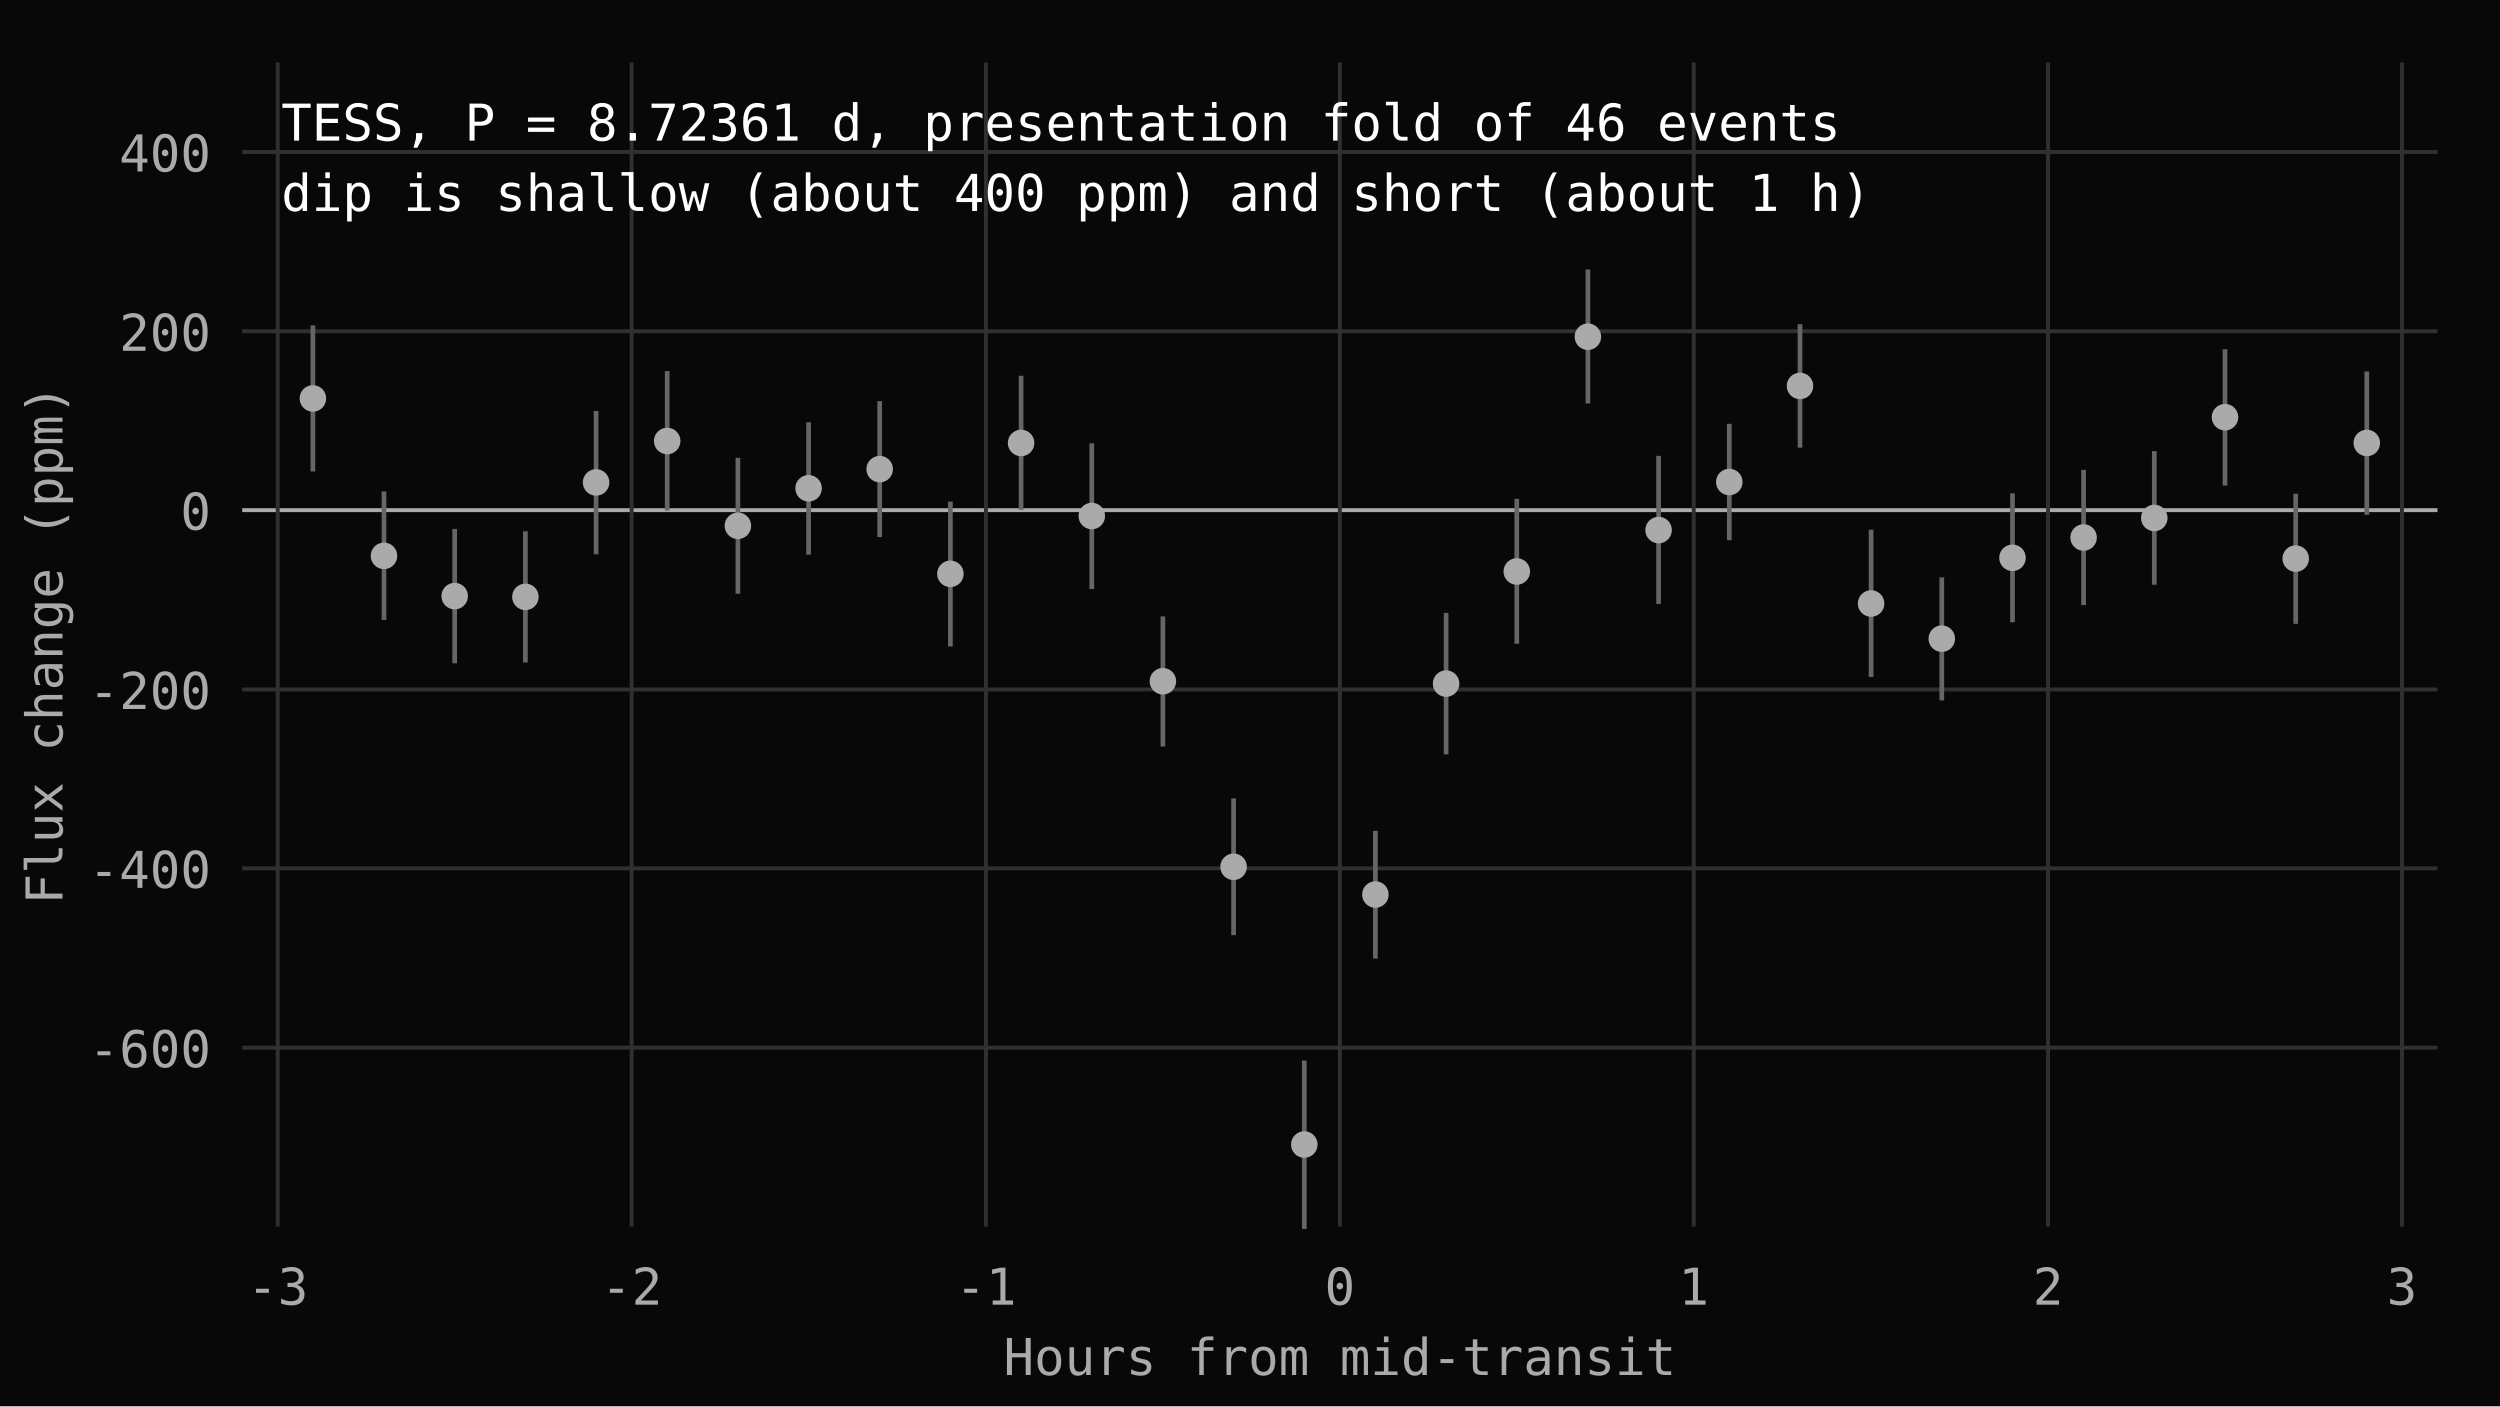
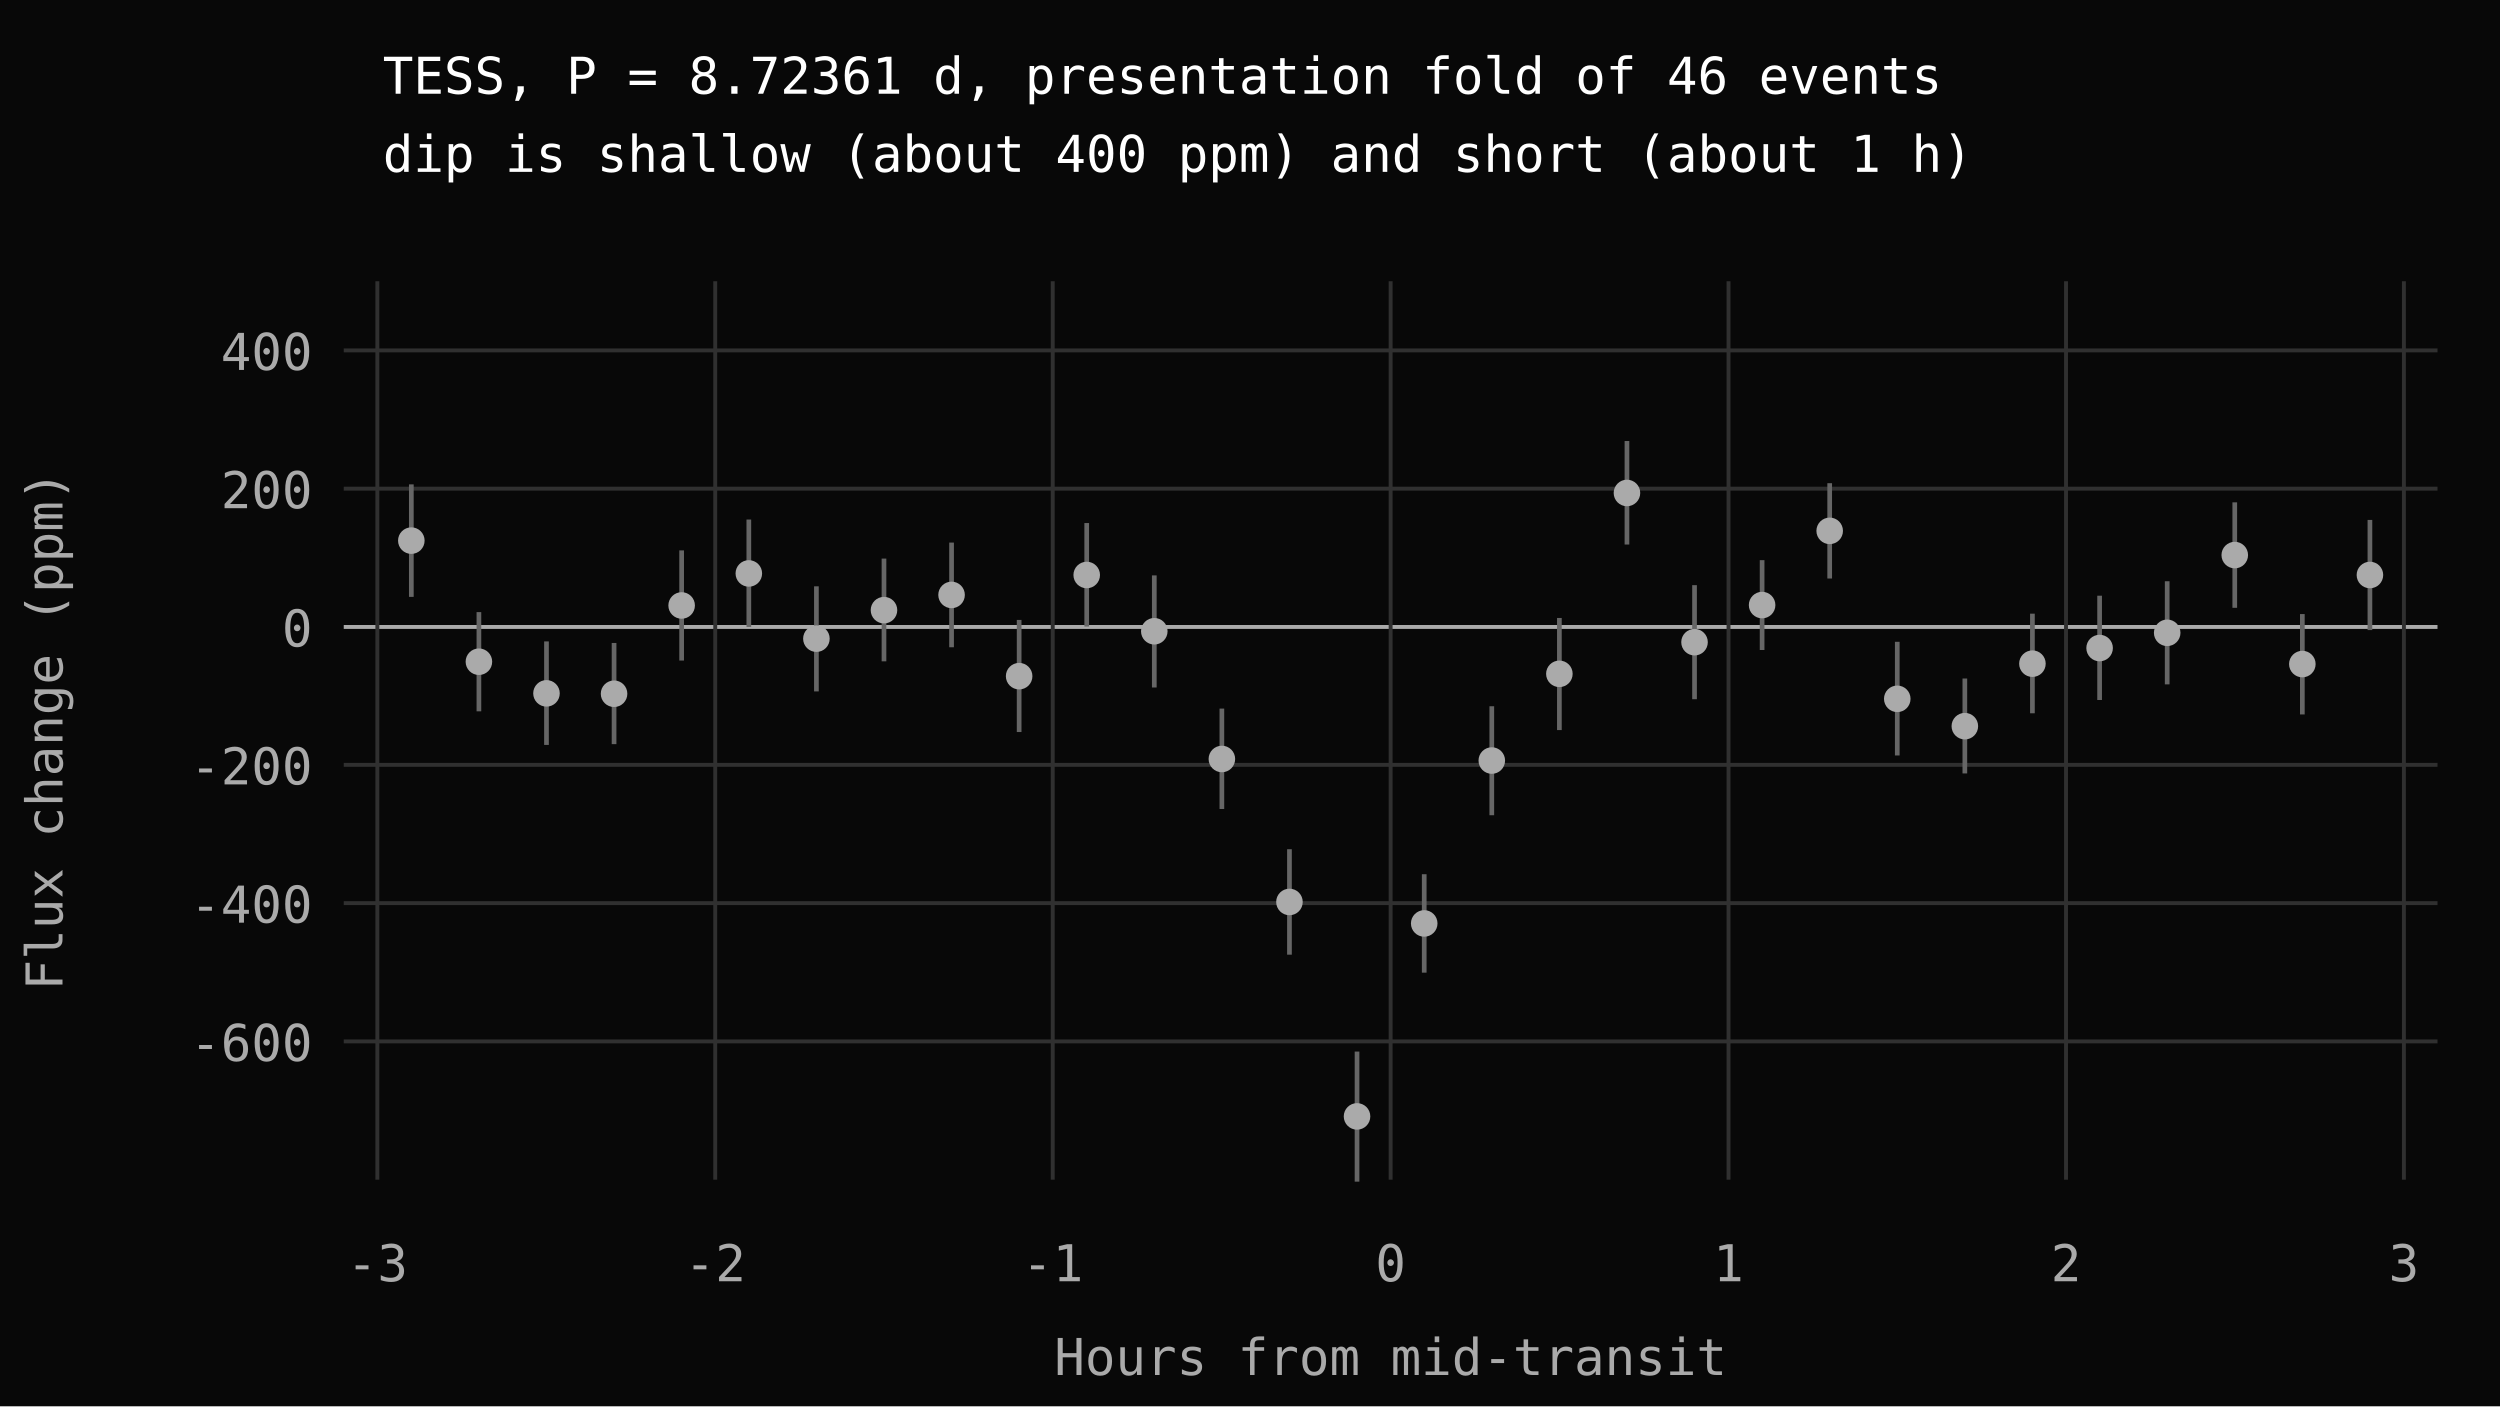
<svg xmlns="http://www.w3.org/2000/svg" viewBox="0 0 640 360" role="img" aria-labelledby="t d">
  <rect width="640" height="360" fill="#080808" rx="0" />
-   <line x1="62.0" y1="268.2" x2="624.0" y2="268.2" stroke="#303030" stroke-width="1" />
-   <text x="54.0" y="273.2" font-size="13" fill="#aaaaaa" text-anchor="end" font-weight="400" font-family="IBM Plex Mono,monospace">-600</text>
-   <line x1="62.0" y1="222.3" x2="624.0" y2="222.3" stroke="#303030" stroke-width="1" />
-   <text x="54.0" y="227.3" font-size="13" fill="#aaaaaa" text-anchor="end" font-weight="400" font-family="IBM Plex Mono,monospace">-400</text>
-   <line x1="62.0" y1="176.5" x2="624.0" y2="176.5" stroke="#303030" stroke-width="1" />
-   <text x="54.0" y="181.5" font-size="13" fill="#aaaaaa" text-anchor="end" font-weight="400" font-family="IBM Plex Mono,monospace">-200</text>
-   <line x1="62.0" y1="130.6" x2="624.0" y2="130.6" stroke="#aaaaaa" stroke-width="1" />
-   <text x="54.0" y="135.6" font-size="13" fill="#aaaaaa" text-anchor="end" font-weight="400" font-family="IBM Plex Mono,monospace">0</text>
-   <line x1="62.0" y1="84.8" x2="624.0" y2="84.8" stroke="#303030" stroke-width="1" />
-   <text x="54.0" y="89.8" font-size="13" fill="#aaaaaa" text-anchor="end" font-weight="400" font-family="IBM Plex Mono,monospace">200</text>
-   <line x1="62.0" y1="38.9" x2="624.0" y2="38.9" stroke="#303030" stroke-width="1" />
-   <text x="54.0" y="43.9" font-size="13" fill="#aaaaaa" text-anchor="end" font-weight="400" font-family="IBM Plex Mono,monospace">400</text>
-   <text x="16.0" y="165.0" font-size="13" fill="#aaaaaa" text-anchor="middle" font-weight="400" font-family="IBM Plex Mono,monospace" transform="rotate(-90 16.0 165.0)">Flux change (ppm)</text>
-   <line x1="71.1" y1="16.0" x2="71.1" y2="314.0" stroke="#303030" stroke-width="1" />
-   <text x="71.1" y="334.0" font-size="13" fill="#aaaaaa" text-anchor="middle" font-weight="400" font-family="IBM Plex Mono,monospace">-3</text>
-   <line x1="161.7" y1="16.0" x2="161.7" y2="314.0" stroke="#303030" stroke-width="1" />
-   <text x="161.7" y="334.0" font-size="13" fill="#aaaaaa" text-anchor="middle" font-weight="400" font-family="IBM Plex Mono,monospace">-2</text>
-   <line x1="252.4" y1="16.0" x2="252.4" y2="314.0" stroke="#303030" stroke-width="1" />
-   <text x="252.4" y="334.0" font-size="13" fill="#aaaaaa" text-anchor="middle" font-weight="400" font-family="IBM Plex Mono,monospace">-1</text>
-   <line x1="343.0" y1="16.0" x2="343.0" y2="314.0" stroke="#303030" stroke-width="1" />
-   <text x="343.0" y="334.0" font-size="13" fill="#aaaaaa" text-anchor="middle" font-weight="400" font-family="IBM Plex Mono,monospace">0</text>
-   <line x1="433.6" y1="16.0" x2="433.6" y2="314.0" stroke="#303030" stroke-width="1" />
-   <text x="433.6" y="334.0" font-size="13" fill="#aaaaaa" text-anchor="middle" font-weight="400" font-family="IBM Plex Mono,monospace">1</text>
-   <line x1="524.3" y1="16.0" x2="524.3" y2="314.0" stroke="#303030" stroke-width="1" />
-   <text x="524.3" y="334.0" font-size="13" fill="#aaaaaa" text-anchor="middle" font-weight="400" font-family="IBM Plex Mono,monospace">2</text>
-   <line x1="614.9" y1="16.0" x2="614.9" y2="314.0" stroke="#303030" stroke-width="1" />
-   <text x="614.9" y="334.0" font-size="13" fill="#aaaaaa" text-anchor="middle" font-weight="400" font-family="IBM Plex Mono,monospace">3</text>
-   <text x="343.0" y="352.0" font-size="13" fill="#aaaaaa" text-anchor="middle" font-weight="400" font-family="IBM Plex Mono,monospace">Hours from mid-transit</text>
-   <line x1="80.1" y1="120.7" x2="80.1" y2="83.3" stroke="#666666" stroke-width="1.2" />
-   <circle cx="80.1" cy="102.0" r="3.4" fill="#aaaaaa" stroke="none" stroke-width="1" opacity="1" />
-   <line x1="98.3" y1="158.7" x2="98.3" y2="125.8" stroke="#666666" stroke-width="1.2" />
-   <circle cx="98.3" cy="142.3" r="3.4" fill="#aaaaaa" stroke="none" stroke-width="1" opacity="1" />
-   <line x1="116.4" y1="169.8" x2="116.4" y2="135.4" stroke="#666666" stroke-width="1.2" />
-   <circle cx="116.4" cy="152.6" r="3.4" fill="#aaaaaa" stroke="none" stroke-width="1" opacity="1" />
-   <line x1="134.5" y1="169.6" x2="134.5" y2="136.0" stroke="#666666" stroke-width="1.2" />
-   <circle cx="134.5" cy="152.8" r="3.4" fill="#aaaaaa" stroke="none" stroke-width="1" opacity="1" />
-   <line x1="152.6" y1="141.9" x2="152.6" y2="105.2" stroke="#666666" stroke-width="1.2" />
-   <circle cx="152.6" cy="123.5" r="3.4" fill="#aaaaaa" stroke="none" stroke-width="1" opacity="1" />
-   <line x1="170.8" y1="130.7" x2="170.8" y2="95.0" stroke="#666666" stroke-width="1.2" />
-   <circle cx="170.8" cy="112.9" r="3.4" fill="#aaaaaa" stroke="none" stroke-width="1" opacity="1" />
-   <line x1="188.9" y1="152.0" x2="188.9" y2="117.2" stroke="#666666" stroke-width="1.2" />
-   <circle cx="188.9" cy="134.6" r="3.4" fill="#aaaaaa" stroke="none" stroke-width="1" opacity="1" />
-   <line x1="207.0" y1="142.0" x2="207.0" y2="108.1" stroke="#666666" stroke-width="1.2" />
-   <circle cx="207.0" cy="125.0" r="3.4" fill="#aaaaaa" stroke="none" stroke-width="1" opacity="1" />
-   <line x1="225.2" y1="137.5" x2="225.2" y2="102.7" stroke="#666666" stroke-width="1.2" />
-   <circle cx="225.2" cy="120.1" r="3.4" fill="#aaaaaa" stroke="none" stroke-width="1" opacity="1" />
-   <line x1="243.3" y1="165.5" x2="243.3" y2="128.4" stroke="#666666" stroke-width="1.2" />
-   <circle cx="243.3" cy="146.9" r="3.4" fill="#aaaaaa" stroke="none" stroke-width="1" opacity="1" />
-   <line x1="261.4" y1="130.5" x2="261.4" y2="96.2" stroke="#666666" stroke-width="1.2" />
-   <circle cx="261.4" cy="113.4" r="3.4" fill="#aaaaaa" stroke="none" stroke-width="1" opacity="1" />
-   <line x1="279.5" y1="150.8" x2="279.5" y2="113.5" stroke="#666666" stroke-width="1.2" />
-   <circle cx="279.5" cy="132.1" r="3.4" fill="#aaaaaa" stroke="none" stroke-width="1" opacity="1" />
-   <line x1="297.7" y1="191.1" x2="297.7" y2="157.8" stroke="#666666" stroke-width="1.2" />
-   <circle cx="297.7" cy="174.4" r="3.4" fill="#aaaaaa" stroke="none" stroke-width="1" opacity="1" />
-   <line x1="315.8" y1="239.4" x2="315.8" y2="204.4" stroke="#666666" stroke-width="1.2" />
-   <circle cx="315.8" cy="221.9" r="3.4" fill="#aaaaaa" stroke="none" stroke-width="1" opacity="1" />
-   <line x1="333.9" y1="314.6" x2="333.9" y2="271.5" stroke="#666666" stroke-width="1.2" />
-   <circle cx="333.9" cy="293.0" r="3.4" fill="#aaaaaa" stroke="none" stroke-width="1" opacity="1" />
-   <line x1="352.1" y1="245.4" x2="352.1" y2="212.7" stroke="#666666" stroke-width="1.2" />
-   <circle cx="352.1" cy="229.0" r="3.4" fill="#aaaaaa" stroke="none" stroke-width="1" opacity="1" />
-   <line x1="370.2" y1="193.1" x2="370.2" y2="156.9" stroke="#666666" stroke-width="1.2" />
-   <circle cx="370.2" cy="175.0" r="3.4" fill="#aaaaaa" stroke="none" stroke-width="1" opacity="1" />
-   <line x1="388.3" y1="164.8" x2="388.3" y2="127.7" stroke="#666666" stroke-width="1.2" />
-   <circle cx="388.3" cy="146.3" r="3.4" fill="#aaaaaa" stroke="none" stroke-width="1" opacity="1" />
-   <line x1="406.5" y1="103.3" x2="406.5" y2="69.0" stroke="#666666" stroke-width="1.2" />
-   <circle cx="406.5" cy="86.2" r="3.4" fill="#aaaaaa" stroke="none" stroke-width="1" opacity="1" />
-   <line x1="424.6" y1="154.6" x2="424.6" y2="116.7" stroke="#666666" stroke-width="1.2" />
-   <circle cx="424.6" cy="135.7" r="3.4" fill="#aaaaaa" stroke="none" stroke-width="1" opacity="1" />
-   <line x1="442.7" y1="138.3" x2="442.7" y2="108.5" stroke="#666666" stroke-width="1.2" />
-   <circle cx="442.7" cy="123.4" r="3.4" fill="#aaaaaa" stroke="none" stroke-width="1" opacity="1" />
-   <line x1="460.8" y1="114.6" x2="460.8" y2="83.0" stroke="#666666" stroke-width="1.2" />
-   <circle cx="460.8" cy="98.8" r="3.4" fill="#aaaaaa" stroke="none" stroke-width="1" opacity="1" />
-   <line x1="479.0" y1="173.3" x2="479.0" y2="135.6" stroke="#666666" stroke-width="1.2" />
-   <circle cx="479.0" cy="154.5" r="3.4" fill="#aaaaaa" stroke="none" stroke-width="1" opacity="1" />
-   <line x1="497.1" y1="179.3" x2="497.1" y2="147.8" stroke="#666666" stroke-width="1.2" />
-   <circle cx="497.1" cy="163.5" r="3.4" fill="#aaaaaa" stroke="none" stroke-width="1" opacity="1" />
-   <line x1="515.2" y1="159.3" x2="515.2" y2="126.3" stroke="#666666" stroke-width="1.2" />
-   <circle cx="515.2" cy="142.8" r="3.4" fill="#aaaaaa" stroke="none" stroke-width="1" opacity="1" />
-   <line x1="533.4" y1="154.9" x2="533.4" y2="120.3" stroke="#666666" stroke-width="1.2" />
-   <circle cx="533.4" cy="137.6" r="3.4" fill="#aaaaaa" stroke="none" stroke-width="1" opacity="1" />
-   <line x1="551.5" y1="149.7" x2="551.5" y2="115.5" stroke="#666666" stroke-width="1.2" />
-   <circle cx="551.5" cy="132.6" r="3.4" fill="#aaaaaa" stroke="none" stroke-width="1" opacity="1" />
-   <line x1="569.6" y1="124.3" x2="569.6" y2="89.4" stroke="#666666" stroke-width="1.2" />
-   <circle cx="569.6" cy="106.8" r="3.4" fill="#aaaaaa" stroke="none" stroke-width="1" opacity="1" />
-   <line x1="587.7" y1="159.7" x2="587.7" y2="126.4" stroke="#666666" stroke-width="1.2" />
-   <circle cx="587.7" cy="143.0" r="3.4" fill="#aaaaaa" stroke="none" stroke-width="1" opacity="1" />
-   <line x1="605.9" y1="131.8" x2="605.9" y2="95.1" stroke="#666666" stroke-width="1.2" />
-   <circle cx="605.9" cy="113.4" r="3.4" fill="#aaaaaa" stroke="none" stroke-width="1" opacity="1" />
-   <text x="72.0" y="36.0" font-size="13" fill="#ffffff" text-anchor="start" font-weight="400" font-family="IBM Plex Mono,monospace">TESS, P = 8.72361 d, presentation fold of 46 events</text>
-   <text x="72.0" y="54.0" font-size="13" fill="#ffffff" text-anchor="start" font-weight="400" font-family="IBM Plex Mono,monospace">dip is shallow (about 400 ppm) and short (about 1 h)</text>
-   <rect class="chart-hit" x="72.13" y="94.00" width="16.00" height="16.00" fill="transparent" data-chart-detail="[&quot;Transit bin&quot;, [[&quot;Time&quot;, &quot;-2.900 hours&quot;], [&quot;Flux&quot;, &quot;124.85 ppm&quot;], [&quot;Uncertainty&quot;, &quot;±81.47 ppm&quot;]]]" />
-   <rect class="chart-hit" x="90.26" y="134.25" width="16.00" height="16.00" fill="transparent" data-chart-detail="[&quot;Transit bin&quot;, [[&quot;Time&quot;, &quot;-2.700 hours&quot;], [&quot;Flux&quot;, &quot;-50.76 ppm&quot;], [&quot;Uncertainty&quot;, &quot;±71.76 ppm&quot;]]]" />
-   <rect class="chart-hit" x="108.39" y="144.63" width="16.00" height="16.00" fill="transparent" data-chart-detail="[&quot;Transit bin&quot;, [[&quot;Time&quot;, &quot;-2.500 hours&quot;], [&quot;Flux&quot;, &quot;-96.04 ppm&quot;], [&quot;Uncertainty&quot;, &quot;±75.07 ppm&quot;]]]" />
-   <rect class="chart-hit" x="126.52" y="144.79" width="16.00" height="16.00" fill="transparent" data-chart-detail="[&quot;Transit bin&quot;, [[&quot;Time&quot;, &quot;-2.300 hours&quot;], [&quot;Flux&quot;, &quot;-96.72 ppm&quot;], [&quot;Uncertainty&quot;, &quot;±73.29 ppm&quot;]]]" />
-   <rect class="chart-hit" x="144.65" y="115.55" width="16.00" height="16.00" fill="transparent" data-chart-detail="[&quot;Transit bin&quot;, [[&quot;Time&quot;, &quot;-2.100 hours&quot;], [&quot;Flux&quot;, &quot;30.82 ppm&quot;], [&quot;Uncertainty&quot;, &quot;±79.93 ppm&quot;]]]" />
-   <rect class="chart-hit" x="162.77" y="104.88" width="16.00" height="16.00" fill="transparent" data-chart-detail="[&quot;Transit bin&quot;, [[&quot;Time&quot;, &quot;-1.900 hours&quot;], [&quot;Flux&quot;, &quot;77.39 ppm&quot;], [&quot;Uncertainty&quot;, &quot;±77.83 ppm&quot;]]]" />
-   <rect class="chart-hit" x="180.90" y="126.60" width="16.00" height="16.00" fill="transparent" data-chart-detail="[&quot;Transit bin&quot;, [[&quot;Time&quot;, &quot;-1.700 hours&quot;], [&quot;Flux&quot;, &quot;-17.39 ppm&quot;], [&quot;Uncertainty&quot;, &quot;±75.94 ppm&quot;]]]" />
-   <rect class="chart-hit" x="199.03" y="117.04" width="16.00" height="16.00" fill="transparent" data-chart-detail="[&quot;Transit bin&quot;, [[&quot;Time&quot;, &quot;-1.500 hours&quot;], [&quot;Flux&quot;, &quot;24.32 ppm&quot;], [&quot;Uncertainty&quot;, &quot;±74.09 ppm&quot;]]]" />
-   <rect class="chart-hit" x="217.16" y="112.08" width="16.00" height="16.00" fill="transparent" data-chart-detail="[&quot;Transit bin&quot;, [[&quot;Time&quot;, &quot;-1.300 hours&quot;], [&quot;Flux&quot;, &quot;45.97 ppm&quot;], [&quot;Uncertainty&quot;, &quot;±75.83 ppm&quot;]]]" />
-   <rect class="chart-hit" x="235.29" y="138.93" width="16.00" height="16.00" fill="transparent" data-chart-detail="[&quot;Transit bin&quot;, [[&quot;Time&quot;, &quot;-1.100 hours&quot;], [&quot;Flux&quot;, &quot;-71.16 ppm&quot;], [&quot;Uncertainty&quot;, &quot;±80.84 ppm&quot;]]]" />
-   <rect class="chart-hit" x="253.42" y="105.38" width="16.00" height="16.00" fill="transparent" data-chart-detail="[&quot;Transit bin&quot;, [[&quot;Time&quot;, &quot;-0.900 hours&quot;], [&quot;Flux&quot;, &quot;75.17 ppm&quot;], [&quot;Uncertainty&quot;, &quot;±74.85 ppm&quot;]]]" />
-   <rect class="chart-hit" x="271.55" y="124.15" width="16.00" height="16.00" fill="transparent" data-chart-detail="[&quot;Transit bin&quot;, [[&quot;Time&quot;, &quot;-0.700 hours&quot;], [&quot;Flux&quot;, &quot;-6.69 ppm&quot;], [&quot;Uncertainty&quot;, &quot;±81.29 ppm&quot;]]]" />
-   <rect class="chart-hit" x="289.68" y="166.43" width="16.00" height="16.00" fill="transparent" data-chart-detail="[&quot;Transit bin&quot;, [[&quot;Time&quot;, &quot;-0.500 hours&quot;], [&quot;Flux&quot;, &quot;-191.15 ppm&quot;], [&quot;Uncertainty&quot;, &quot;±72.64 ppm&quot;]]]" />
-   <rect class="chart-hit" x="307.81" y="213.89" width="16.00" height="16.00" fill="transparent" data-chart-detail="[&quot;Transit bin&quot;, [[&quot;Time&quot;, &quot;-0.300 hours&quot;], [&quot;Flux&quot;, &quot;-398.18 ppm&quot;], [&quot;Uncertainty&quot;, &quot;±76.28 ppm&quot;]]]" />
-   <rect class="chart-hit" x="325.94" y="285.05" width="16.00" height="16.00" fill="transparent" data-chart-detail="[&quot;Transit bin&quot;, [[&quot;Time&quot;, &quot;-0.100 hours&quot;], [&quot;Flux&quot;, &quot;-708.60 ppm&quot;], [&quot;Uncertainty&quot;, &quot;±94.09 ppm&quot;]]]" />
-   <rect class="chart-hit" x="344.06" y="221.02" width="16.00" height="16.00" fill="transparent" data-chart-detail="[&quot;Transit bin&quot;, [[&quot;Time&quot;, &quot;0.100 hours&quot;], [&quot;Flux&quot;, &quot;-429.27 ppm&quot;], [&quot;Uncertainty&quot;, &quot;±71.30 ppm&quot;]]]" />
-   <rect class="chart-hit" x="362.19" y="167.00" width="16.00" height="16.00" fill="transparent" data-chart-detail="[&quot;Transit bin&quot;, [[&quot;Time&quot;, &quot;0.300 hours&quot;], [&quot;Flux&quot;, &quot;-193.61 ppm&quot;], [&quot;Uncertainty&quot;, &quot;±78.86 ppm&quot;]]]" />
-   <rect class="chart-hit" x="380.32" y="138.27" width="16.00" height="16.00" fill="transparent" data-chart-detail="[&quot;Transit bin&quot;, [[&quot;Time&quot;, &quot;0.500 hours&quot;], [&quot;Flux&quot;, &quot;-68.28 ppm&quot;], [&quot;Uncertainty&quot;, &quot;±80.98 ppm&quot;]]]" />
-   <rect class="chart-hit" x="398.45" y="78.19" width="16.00" height="16.00" fill="transparent" data-chart-detail="[&quot;Transit bin&quot;, [[&quot;Time&quot;, &quot;0.700 hours&quot;], [&quot;Flux&quot;, &quot;193.82 ppm&quot;], [&quot;Uncertainty&quot;, &quot;±74.78 ppm&quot;]]]" />
-   <rect class="chart-hit" x="416.58" y="127.66" width="16.00" height="16.00" fill="transparent" data-chart-detail="[&quot;Transit bin&quot;, [[&quot;Time&quot;, &quot;0.900 hours&quot;], [&quot;Flux&quot;, &quot;-21.99 ppm&quot;], [&quot;Uncertainty&quot;, &quot;±82.52 ppm&quot;]]]" />
-   <rect class="chart-hit" x="434.71" y="115.40" width="16.00" height="16.00" fill="transparent" data-chart-detail="[&quot;Transit bin&quot;, [[&quot;Time&quot;, &quot;1.100 hours&quot;], [&quot;Flux&quot;, &quot;31.47 ppm&quot;], [&quot;Uncertainty&quot;, &quot;±64.92 ppm&quot;]]]" />
-   <rect class="chart-hit" x="452.84" y="90.84" width="16.00" height="16.00" fill="transparent" data-chart-detail="[&quot;Transit bin&quot;, [[&quot;Time&quot;, &quot;1.300 hours&quot;], [&quot;Flux&quot;, &quot;138.62 ppm&quot;], [&quot;Uncertainty&quot;, &quot;±68.92 ppm&quot;]]]" />
-   <rect class="chart-hit" x="470.97" y="146.49" width="16.00" height="16.00" fill="transparent" data-chart-detail="[&quot;Transit bin&quot;, [[&quot;Time&quot;, &quot;1.500 hours&quot;], [&quot;Flux&quot;, &quot;-104.15 ppm&quot;], [&quot;Uncertainty&quot;, &quot;±82.21 ppm&quot;]]]" />
-   <rect class="chart-hit" x="489.10" y="155.55" width="16.00" height="16.00" fill="transparent" data-chart-detail="[&quot;Transit bin&quot;, [[&quot;Time&quot;, &quot;1.700 hours&quot;], [&quot;Flux&quot;, &quot;-143.66 ppm&quot;], [&quot;Uncertainty&quot;, &quot;±68.66 ppm&quot;]]]" />
-   <rect class="chart-hit" x="507.23" y="134.79" width="16.00" height="16.00" fill="transparent" data-chart-detail="[&quot;Transit bin&quot;, [[&quot;Time&quot;, &quot;1.900 hours&quot;], [&quot;Flux&quot;, &quot;-53.12 ppm&quot;], [&quot;Uncertainty&quot;, &quot;±71.86 ppm&quot;]]]" />
-   <rect class="chart-hit" x="525.35" y="129.60" width="16.00" height="16.00" fill="transparent" data-chart-detail="[&quot;Transit bin&quot;, [[&quot;Time&quot;, &quot;2.100 hours&quot;], [&quot;Flux&quot;, &quot;-30.48 ppm&quot;], [&quot;Uncertainty&quot;, &quot;±75.55 ppm&quot;]]]" />
-   <rect class="chart-hit" x="543.48" y="124.59" width="16.00" height="16.00" fill="transparent" data-chart-detail="[&quot;Transit bin&quot;, [[&quot;Time&quot;, &quot;2.300 hours&quot;], [&quot;Flux&quot;, &quot;-8.62 ppm&quot;], [&quot;Uncertainty&quot;, &quot;±74.74 ppm&quot;]]]" />
-   <rect class="chart-hit" x="561.61" y="98.81" width="16.00" height="16.00" fill="transparent" data-chart-detail="[&quot;Transit bin&quot;, [[&quot;Time&quot;, &quot;2.500 hours&quot;], [&quot;Flux&quot;, &quot;103.84 ppm&quot;], [&quot;Uncertainty&quot;, &quot;±76.08 ppm&quot;]]]" />
-   <rect class="chart-hit" x="579.74" y="135.01" width="16.00" height="16.00" fill="transparent" data-chart-detail="[&quot;Transit bin&quot;, [[&quot;Time&quot;, &quot;2.700 hours&quot;], [&quot;Flux&quot;, &quot;-54.08 ppm&quot;], [&quot;Uncertainty&quot;, &quot;±72.61 ppm&quot;]]]" />
-   <rect class="chart-hit" x="597.87" y="105.45" width="16.00" height="16.00" fill="transparent" data-chart-detail="[&quot;Transit bin&quot;, [[&quot;Time&quot;, &quot;2.900 hours&quot;], [&quot;Flux&quot;, &quot;74.89 ppm&quot;], [&quot;Uncertainty&quot;, &quot;±79.86 ppm&quot;]]]" />
+   <line x1="88.0" y1="266.6" x2="624.0" y2="266.6" stroke="#303030" stroke-width="1" />
+   <text x="80.0" y="271.6" font-size="13" fill="#aaaaaa" text-anchor="end" font-weight="400" font-family="IBM Plex Mono,monospace">-600</text>
+   <line x1="88.0" y1="231.2" x2="624.0" y2="231.2" stroke="#303030" stroke-width="1" />
+   <text x="80.0" y="236.2" font-size="13" fill="#aaaaaa" text-anchor="end" font-weight="400" font-family="IBM Plex Mono,monospace">-400</text>
+   <line x1="88.0" y1="195.8" x2="624.0" y2="195.8" stroke="#303030" stroke-width="1" />
+   <text x="80.0" y="200.8" font-size="13" fill="#aaaaaa" text-anchor="end" font-weight="400" font-family="IBM Plex Mono,monospace">-200</text>
+   <line x1="88.0" y1="160.5" x2="624.0" y2="160.5" stroke="#aaaaaa" stroke-width="1" />
+   <text x="80.0" y="165.5" font-size="13" fill="#aaaaaa" text-anchor="end" font-weight="400" font-family="IBM Plex Mono,monospace">0</text>
+   <line x1="88.0" y1="125.1" x2="624.0" y2="125.1" stroke="#303030" stroke-width="1" />
+   <text x="80.0" y="130.1" font-size="13" fill="#aaaaaa" text-anchor="end" font-weight="400" font-family="IBM Plex Mono,monospace">200</text>
+   <line x1="88.0" y1="89.7" x2="624.0" y2="89.7" stroke="#303030" stroke-width="1" />
+   <text x="80.0" y="94.7" font-size="13" fill="#aaaaaa" text-anchor="end" font-weight="400" font-family="IBM Plex Mono,monospace">400</text>
+   <text x="16.0" y="187.0" font-size="13" fill="#aaaaaa" text-anchor="middle" font-weight="400" font-family="IBM Plex Mono,monospace" transform="rotate(-90 16.0 187.0)">Flux change (ppm)</text>
+   <line x1="96.6" y1="72.0" x2="96.6" y2="302.0" stroke="#303030" stroke-width="1" />
+   <text x="96.6" y="328.0" font-size="13" fill="#aaaaaa" text-anchor="middle" font-weight="400" font-family="IBM Plex Mono,monospace">-3</text>
+   <line x1="183.1" y1="72.0" x2="183.1" y2="302.0" stroke="#303030" stroke-width="1" />
+   <text x="183.1" y="328.0" font-size="13" fill="#aaaaaa" text-anchor="middle" font-weight="400" font-family="IBM Plex Mono,monospace">-2</text>
+   <line x1="269.5" y1="72.0" x2="269.5" y2="302.0" stroke="#303030" stroke-width="1" />
+   <text x="269.5" y="328.0" font-size="13" fill="#aaaaaa" text-anchor="middle" font-weight="400" font-family="IBM Plex Mono,monospace">-1</text>
+   <line x1="356.0" y1="72.0" x2="356.0" y2="302.0" stroke="#303030" stroke-width="1" />
+   <text x="356.0" y="328.0" font-size="13" fill="#aaaaaa" text-anchor="middle" font-weight="400" font-family="IBM Plex Mono,monospace">0</text>
+   <line x1="442.5" y1="72.0" x2="442.5" y2="302.0" stroke="#303030" stroke-width="1" />
+   <text x="442.5" y="328.0" font-size="13" fill="#aaaaaa" text-anchor="middle" font-weight="400" font-family="IBM Plex Mono,monospace">1</text>
+   <line x1="528.9" y1="72.0" x2="528.9" y2="302.0" stroke="#303030" stroke-width="1" />
+   <text x="528.9" y="328.0" font-size="13" fill="#aaaaaa" text-anchor="middle" font-weight="400" font-family="IBM Plex Mono,monospace">2</text>
+   <line x1="615.4" y1="72.0" x2="615.4" y2="302.0" stroke="#303030" stroke-width="1" />
+   <text x="615.4" y="328.0" font-size="13" fill="#aaaaaa" text-anchor="middle" font-weight="400" font-family="IBM Plex Mono,monospace">3</text>
+   <text x="356.0" y="352.0" font-size="13" fill="#aaaaaa" text-anchor="middle" font-weight="400" font-family="IBM Plex Mono,monospace">Hours from mid-transit</text>
+   <line x1="105.3" y1="152.8" x2="105.3" y2="124.0" stroke="#666666" stroke-width="1.2" />
+   <circle cx="105.3" cy="138.4" r="3.4" fill="#aaaaaa" stroke="none" stroke-width="1" opacity="1" />
+   <line x1="122.6" y1="182.1" x2="122.6" y2="156.7" stroke="#666666" stroke-width="1.2" />
+   <circle cx="122.6" cy="169.4" r="3.4" fill="#aaaaaa" stroke="none" stroke-width="1" opacity="1" />
+   <line x1="139.9" y1="190.7" x2="139.9" y2="164.2" stroke="#666666" stroke-width="1.2" />
+   <circle cx="139.9" cy="177.5" r="3.4" fill="#aaaaaa" stroke="none" stroke-width="1" opacity="1" />
+   <line x1="157.2" y1="190.5" x2="157.2" y2="164.6" stroke="#666666" stroke-width="1.2" />
+   <circle cx="157.2" cy="177.6" r="3.4" fill="#aaaaaa" stroke="none" stroke-width="1" opacity="1" />
+   <line x1="174.5" y1="169.1" x2="174.5" y2="140.9" stroke="#666666" stroke-width="1.2" />
+   <circle cx="174.5" cy="155.0" r="3.4" fill="#aaaaaa" stroke="none" stroke-width="1" opacity="1" />
+   <line x1="191.7" y1="160.5" x2="191.7" y2="133.0" stroke="#666666" stroke-width="1.2" />
+   <circle cx="191.7" cy="146.8" r="3.4" fill="#aaaaaa" stroke="none" stroke-width="1" opacity="1" />
+   <line x1="209.0" y1="177.0" x2="209.0" y2="150.1" stroke="#666666" stroke-width="1.2" />
+   <circle cx="209.0" cy="163.5" r="3.4" fill="#aaaaaa" stroke="none" stroke-width="1" opacity="1" />
+   <line x1="226.3" y1="169.3" x2="226.3" y2="143.0" stroke="#666666" stroke-width="1.2" />
+   <circle cx="226.3" cy="156.2" r="3.4" fill="#aaaaaa" stroke="none" stroke-width="1" opacity="1" />
+   <line x1="243.6" y1="165.7" x2="243.6" y2="138.9" stroke="#666666" stroke-width="1.2" />
+   <circle cx="243.6" cy="152.3" r="3.4" fill="#aaaaaa" stroke="none" stroke-width="1" opacity="1" />
+   <line x1="260.9" y1="187.4" x2="260.9" y2="158.7" stroke="#666666" stroke-width="1.2" />
+   <circle cx="260.9" cy="173.1" r="3.4" fill="#aaaaaa" stroke="none" stroke-width="1" opacity="1" />
+   <line x1="278.2" y1="160.4" x2="278.2" y2="133.9" stroke="#666666" stroke-width="1.2" />
+   <circle cx="278.2" cy="147.2" r="3.4" fill="#aaaaaa" stroke="none" stroke-width="1" opacity="1" />
+   <line x1="295.5" y1="176.0" x2="295.5" y2="147.3" stroke="#666666" stroke-width="1.2" />
+   <circle cx="295.5" cy="161.6" r="3.4" fill="#aaaaaa" stroke="none" stroke-width="1" opacity="1" />
+   <line x1="312.8" y1="207.1" x2="312.8" y2="181.4" stroke="#666666" stroke-width="1.2" />
+   <circle cx="312.8" cy="194.3" r="3.4" fill="#aaaaaa" stroke="none" stroke-width="1" opacity="1" />
+   <line x1="330.1" y1="244.4" x2="330.1" y2="217.4" stroke="#666666" stroke-width="1.2" />
+   <circle cx="330.1" cy="230.9" r="3.4" fill="#aaaaaa" stroke="none" stroke-width="1" opacity="1" />
+   <line x1="347.4" y1="302.5" x2="347.4" y2="269.2" stroke="#666666" stroke-width="1.2" />
+   <circle cx="347.4" cy="285.8" r="3.4" fill="#aaaaaa" stroke="none" stroke-width="1" opacity="1" />
+   <line x1="364.6" y1="249.0" x2="364.6" y2="223.8" stroke="#666666" stroke-width="1.2" />
+   <circle cx="364.6" cy="236.4" r="3.4" fill="#aaaaaa" stroke="none" stroke-width="1" opacity="1" />
+   <line x1="381.9" y1="208.7" x2="381.9" y2="180.8" stroke="#666666" stroke-width="1.2" />
+   <circle cx="381.9" cy="194.7" r="3.4" fill="#aaaaaa" stroke="none" stroke-width="1" opacity="1" />
+   <line x1="399.2" y1="186.9" x2="399.2" y2="158.2" stroke="#666666" stroke-width="1.2" />
+   <circle cx="399.2" cy="172.5" r="3.4" fill="#aaaaaa" stroke="none" stroke-width="1" opacity="1" />
+   <line x1="416.5" y1="139.4" x2="416.5" y2="112.9" stroke="#666666" stroke-width="1.2" />
+   <circle cx="416.5" cy="126.2" r="3.4" fill="#aaaaaa" stroke="none" stroke-width="1" opacity="1" />
+   <line x1="433.8" y1="179.0" x2="433.8" y2="149.8" stroke="#666666" stroke-width="1.2" />
+   <circle cx="433.8" cy="164.4" r="3.4" fill="#aaaaaa" stroke="none" stroke-width="1" opacity="1" />
+   <line x1="451.1" y1="166.4" x2="451.1" y2="143.4" stroke="#666666" stroke-width="1.2" />
+   <circle cx="451.1" cy="154.9" r="3.4" fill="#aaaaaa" stroke="none" stroke-width="1" opacity="1" />
+   <line x1="468.4" y1="148.1" x2="468.4" y2="123.7" stroke="#666666" stroke-width="1.2" />
+   <circle cx="468.4" cy="135.9" r="3.4" fill="#aaaaaa" stroke="none" stroke-width="1" opacity="1" />
+   <line x1="485.7" y1="193.4" x2="485.7" y2="164.3" stroke="#666666" stroke-width="1.2" />
+   <circle cx="485.7" cy="178.9" r="3.4" fill="#aaaaaa" stroke="none" stroke-width="1" opacity="1" />
+   <line x1="503.0" y1="198.0" x2="503.0" y2="173.7" stroke="#666666" stroke-width="1.2" />
+   <circle cx="503.0" cy="185.9" r="3.4" fill="#aaaaaa" stroke="none" stroke-width="1" opacity="1" />
+   <line x1="520.3" y1="182.6" x2="520.3" y2="157.1" stroke="#666666" stroke-width="1.2" />
+   <circle cx="520.3" cy="169.9" r="3.4" fill="#aaaaaa" stroke="none" stroke-width="1" opacity="1" />
+   <line x1="537.5" y1="179.2" x2="537.5" y2="152.5" stroke="#666666" stroke-width="1.2" />
+   <circle cx="537.5" cy="165.9" r="3.4" fill="#aaaaaa" stroke="none" stroke-width="1" opacity="1" />
+   <line x1="554.8" y1="175.2" x2="554.8" y2="148.8" stroke="#666666" stroke-width="1.2" />
+   <circle cx="554.8" cy="162.0" r="3.4" fill="#aaaaaa" stroke="none" stroke-width="1" opacity="1" />
+   <line x1="572.1" y1="155.6" x2="572.1" y2="128.6" stroke="#666666" stroke-width="1.2" />
+   <circle cx="572.1" cy="142.1" r="3.4" fill="#aaaaaa" stroke="none" stroke-width="1" opacity="1" />
+   <line x1="589.4" y1="182.9" x2="589.4" y2="157.2" stroke="#666666" stroke-width="1.2" />
+   <circle cx="589.4" cy="170.0" r="3.4" fill="#aaaaaa" stroke="none" stroke-width="1" opacity="1" />
+   <line x1="606.7" y1="161.3" x2="606.7" y2="133.1" stroke="#666666" stroke-width="1.2" />
+   <circle cx="606.7" cy="147.2" r="3.4" fill="#aaaaaa" stroke="none" stroke-width="1" opacity="1" />
+   <text x="98.0" y="24.0" font-size="13" fill="#ffffff" text-anchor="start" font-weight="400" font-family="IBM Plex Mono,monospace">TESS, P = 8.72361 d, presentation fold of 46 events</text>
+   <text x="98.0" y="44.0" font-size="13" fill="#ffffff" text-anchor="start" font-weight="400" font-family="IBM Plex Mono,monospace">dip is shallow (about 400 ppm) and short (about 1 h)</text>
+   <rect class="chart-hit" x="97.29" y="130.37" width="16.00" height="16.00" fill="transparent" data-chart-detail="[&quot;Transit bin&quot;, [[&quot;Time&quot;, &quot;-2.900 hours&quot;], [&quot;Flux&quot;, &quot;124.85 ppm&quot;], [&quot;Uncertainty&quot;, &quot;±81.47 ppm&quot;]]]" />
+   <rect class="chart-hit" x="114.58" y="161.44" width="16.00" height="16.00" fill="transparent" data-chart-detail="[&quot;Transit bin&quot;, [[&quot;Time&quot;, &quot;-2.700 hours&quot;], [&quot;Flux&quot;, &quot;-50.76 ppm&quot;], [&quot;Uncertainty&quot;, &quot;±71.76 ppm&quot;]]]" />
+   <rect class="chart-hit" x="131.87" y="169.45" width="16.00" height="16.00" fill="transparent" data-chart-detail="[&quot;Transit bin&quot;, [[&quot;Time&quot;, &quot;-2.500 hours&quot;], [&quot;Flux&quot;, &quot;-96.04 ppm&quot;], [&quot;Uncertainty&quot;, &quot;±75.07 ppm&quot;]]]" />
+   <rect class="chart-hit" x="149.16" y="169.57" width="16.00" height="16.00" fill="transparent" data-chart-detail="[&quot;Transit bin&quot;, [[&quot;Time&quot;, &quot;-2.300 hours&quot;], [&quot;Flux&quot;, &quot;-96.72 ppm&quot;], [&quot;Uncertainty&quot;, &quot;±73.29 ppm&quot;]]]" />
+   <rect class="chart-hit" x="166.45" y="147.01" width="16.00" height="16.00" fill="transparent" data-chart-detail="[&quot;Transit bin&quot;, [[&quot;Time&quot;, &quot;-2.100 hours&quot;], [&quot;Flux&quot;, &quot;30.82 ppm&quot;], [&quot;Uncertainty&quot;, &quot;±79.93 ppm&quot;]]]" />
+   <rect class="chart-hit" x="183.74" y="138.77" width="16.00" height="16.00" fill="transparent" data-chart-detail="[&quot;Transit bin&quot;, [[&quot;Time&quot;, &quot;-1.900 hours&quot;], [&quot;Flux&quot;, &quot;77.39 ppm&quot;], [&quot;Uncertainty&quot;, &quot;±77.83 ppm&quot;]]]" />
+   <rect class="chart-hit" x="201.03" y="155.54" width="16.00" height="16.00" fill="transparent" data-chart-detail="[&quot;Transit bin&quot;, [[&quot;Time&quot;, &quot;-1.700 hours&quot;], [&quot;Flux&quot;, &quot;-17.39 ppm&quot;], [&quot;Uncertainty&quot;, &quot;±75.94 ppm&quot;]]]" />
+   <rect class="chart-hit" x="218.32" y="148.16" width="16.00" height="16.00" fill="transparent" data-chart-detail="[&quot;Transit bin&quot;, [[&quot;Time&quot;, &quot;-1.500 hours&quot;], [&quot;Flux&quot;, &quot;24.32 ppm&quot;], [&quot;Uncertainty&quot;, &quot;±74.09 ppm&quot;]]]" />
+   <rect class="chart-hit" x="235.61" y="144.33" width="16.00" height="16.00" fill="transparent" data-chart-detail="[&quot;Transit bin&quot;, [[&quot;Time&quot;, &quot;-1.300 hours&quot;], [&quot;Flux&quot;, &quot;45.97 ppm&quot;], [&quot;Uncertainty&quot;, &quot;±75.83 ppm&quot;]]]" />
+   <rect class="chart-hit" x="252.90" y="165.05" width="16.00" height="16.00" fill="transparent" data-chart-detail="[&quot;Transit bin&quot;, [[&quot;Time&quot;, &quot;-1.100 hours&quot;], [&quot;Flux&quot;, &quot;-71.16 ppm&quot;], [&quot;Uncertainty&quot;, &quot;±80.84 ppm&quot;]]]" />
+   <rect class="chart-hit" x="270.19" y="139.16" width="16.00" height="16.00" fill="transparent" data-chart-detail="[&quot;Transit bin&quot;, [[&quot;Time&quot;, &quot;-0.900 hours&quot;], [&quot;Flux&quot;, &quot;75.17 ppm&quot;], [&quot;Uncertainty&quot;, &quot;±74.85 ppm&quot;]]]" />
+   <rect class="chart-hit" x="287.48" y="153.64" width="16.00" height="16.00" fill="transparent" data-chart-detail="[&quot;Transit bin&quot;, [[&quot;Time&quot;, &quot;-0.700 hours&quot;], [&quot;Flux&quot;, &quot;-6.69 ppm&quot;], [&quot;Uncertainty&quot;, &quot;±81.29 ppm&quot;]]]" />
+   <rect class="chart-hit" x="304.77" y="186.28" width="16.00" height="16.00" fill="transparent" data-chart-detail="[&quot;Transit bin&quot;, [[&quot;Time&quot;, &quot;-0.500 hours&quot;], [&quot;Flux&quot;, &quot;-191.15 ppm&quot;], [&quot;Uncertainty&quot;, &quot;±72.64 ppm&quot;]]]" />
+   <rect class="chart-hit" x="322.06" y="222.91" width="16.00" height="16.00" fill="transparent" data-chart-detail="[&quot;Transit bin&quot;, [[&quot;Time&quot;, &quot;-0.300 hours&quot;], [&quot;Flux&quot;, &quot;-398.18 ppm&quot;], [&quot;Uncertainty&quot;, &quot;±76.28 ppm&quot;]]]" />
+   <rect class="chart-hit" x="339.35" y="277.83" width="16.00" height="16.00" fill="transparent" data-chart-detail="[&quot;Transit bin&quot;, [[&quot;Time&quot;, &quot;-0.100 hours&quot;], [&quot;Flux&quot;, &quot;-708.60 ppm&quot;], [&quot;Uncertainty&quot;, &quot;±94.09 ppm&quot;]]]" />
+   <rect class="chart-hit" x="356.65" y="228.41" width="16.00" height="16.00" fill="transparent" data-chart-detail="[&quot;Transit bin&quot;, [[&quot;Time&quot;, &quot;0.100 hours&quot;], [&quot;Flux&quot;, &quot;-429.27 ppm&quot;], [&quot;Uncertainty&quot;, &quot;±71.30 ppm&quot;]]]" />
+   <rect class="chart-hit" x="373.94" y="186.72" width="16.00" height="16.00" fill="transparent" data-chart-detail="[&quot;Transit bin&quot;, [[&quot;Time&quot;, &quot;0.300 hours&quot;], [&quot;Flux&quot;, &quot;-193.61 ppm&quot;], [&quot;Uncertainty&quot;, &quot;±78.86 ppm&quot;]]]" />
+   <rect class="chart-hit" x="391.23" y="164.54" width="16.00" height="16.00" fill="transparent" data-chart-detail="[&quot;Transit bin&quot;, [[&quot;Time&quot;, &quot;0.500 hours&quot;], [&quot;Flux&quot;, &quot;-68.28 ppm&quot;], [&quot;Uncertainty&quot;, &quot;±80.98 ppm&quot;]]]" />
+   <rect class="chart-hit" x="408.52" y="118.17" width="16.00" height="16.00" fill="transparent" data-chart-detail="[&quot;Transit bin&quot;, [[&quot;Time&quot;, &quot;0.700 hours&quot;], [&quot;Flux&quot;, &quot;193.82 ppm&quot;], [&quot;Uncertainty&quot;, &quot;±74.78 ppm&quot;]]]" />
+   <rect class="chart-hit" x="425.81" y="156.35" width="16.00" height="16.00" fill="transparent" data-chart-detail="[&quot;Transit bin&quot;, [[&quot;Time&quot;, &quot;0.900 hours&quot;], [&quot;Flux&quot;, &quot;-21.99 ppm&quot;], [&quot;Uncertainty&quot;, &quot;±82.52 ppm&quot;]]]" />
+   <rect class="chart-hit" x="443.10" y="146.89" width="16.00" height="16.00" fill="transparent" data-chart-detail="[&quot;Transit bin&quot;, [[&quot;Time&quot;, &quot;1.100 hours&quot;], [&quot;Flux&quot;, &quot;31.47 ppm&quot;], [&quot;Uncertainty&quot;, &quot;±64.92 ppm&quot;]]]" />
+   <rect class="chart-hit" x="460.39" y="127.94" width="16.00" height="16.00" fill="transparent" data-chart-detail="[&quot;Transit bin&quot;, [[&quot;Time&quot;, &quot;1.300 hours&quot;], [&quot;Flux&quot;, &quot;138.62 ppm&quot;], [&quot;Uncertainty&quot;, &quot;±68.92 ppm&quot;]]]" />
+   <rect class="chart-hit" x="477.68" y="170.89" width="16.00" height="16.00" fill="transparent" data-chart-detail="[&quot;Transit bin&quot;, [[&quot;Time&quot;, &quot;1.500 hours&quot;], [&quot;Flux&quot;, &quot;-104.15 ppm&quot;], [&quot;Uncertainty&quot;, &quot;±82.21 ppm&quot;]]]" />
+   <rect class="chart-hit" x="494.97" y="177.88" width="16.00" height="16.00" fill="transparent" data-chart-detail="[&quot;Transit bin&quot;, [[&quot;Time&quot;, &quot;1.700 hours&quot;], [&quot;Flux&quot;, &quot;-143.66 ppm&quot;], [&quot;Uncertainty&quot;, &quot;±68.66 ppm&quot;]]]" />
+   <rect class="chart-hit" x="512.26" y="161.86" width="16.00" height="16.00" fill="transparent" data-chart-detail="[&quot;Transit bin&quot;, [[&quot;Time&quot;, &quot;1.900 hours&quot;], [&quot;Flux&quot;, &quot;-53.12 ppm&quot;], [&quot;Uncertainty&quot;, &quot;±71.86 ppm&quot;]]]" />
+   <rect class="chart-hit" x="529.55" y="157.85" width="16.00" height="16.00" fill="transparent" data-chart-detail="[&quot;Transit bin&quot;, [[&quot;Time&quot;, &quot;2.100 hours&quot;], [&quot;Flux&quot;, &quot;-30.48 ppm&quot;], [&quot;Uncertainty&quot;, &quot;±75.55 ppm&quot;]]]" />
+   <rect class="chart-hit" x="546.84" y="153.99" width="16.00" height="16.00" fill="transparent" data-chart-detail="[&quot;Transit bin&quot;, [[&quot;Time&quot;, &quot;2.300 hours&quot;], [&quot;Flux&quot;, &quot;-8.62 ppm&quot;], [&quot;Uncertainty&quot;, &quot;±74.74 ppm&quot;]]]" />
+   <rect class="chart-hit" x="564.13" y="134.09" width="16.00" height="16.00" fill="transparent" data-chart-detail="[&quot;Transit bin&quot;, [[&quot;Time&quot;, &quot;2.500 hours&quot;], [&quot;Flux&quot;, &quot;103.84 ppm&quot;], [&quot;Uncertainty&quot;, &quot;±76.08 ppm&quot;]]]" />
+   <rect class="chart-hit" x="581.42" y="162.03" width="16.00" height="16.00" fill="transparent" data-chart-detail="[&quot;Transit bin&quot;, [[&quot;Time&quot;, &quot;2.700 hours&quot;], [&quot;Flux&quot;, &quot;-54.08 ppm&quot;], [&quot;Uncertainty&quot;, &quot;±72.61 ppm&quot;]]]" />
+   <rect class="chart-hit" x="598.71" y="139.21" width="16.00" height="16.00" fill="transparent" data-chart-detail="[&quot;Transit bin&quot;, [[&quot;Time&quot;, &quot;2.900 hours&quot;], [&quot;Flux&quot;, &quot;74.89 ppm&quot;], [&quot;Uncertainty&quot;, &quot;±79.86 ppm&quot;]]]" />
</svg>
